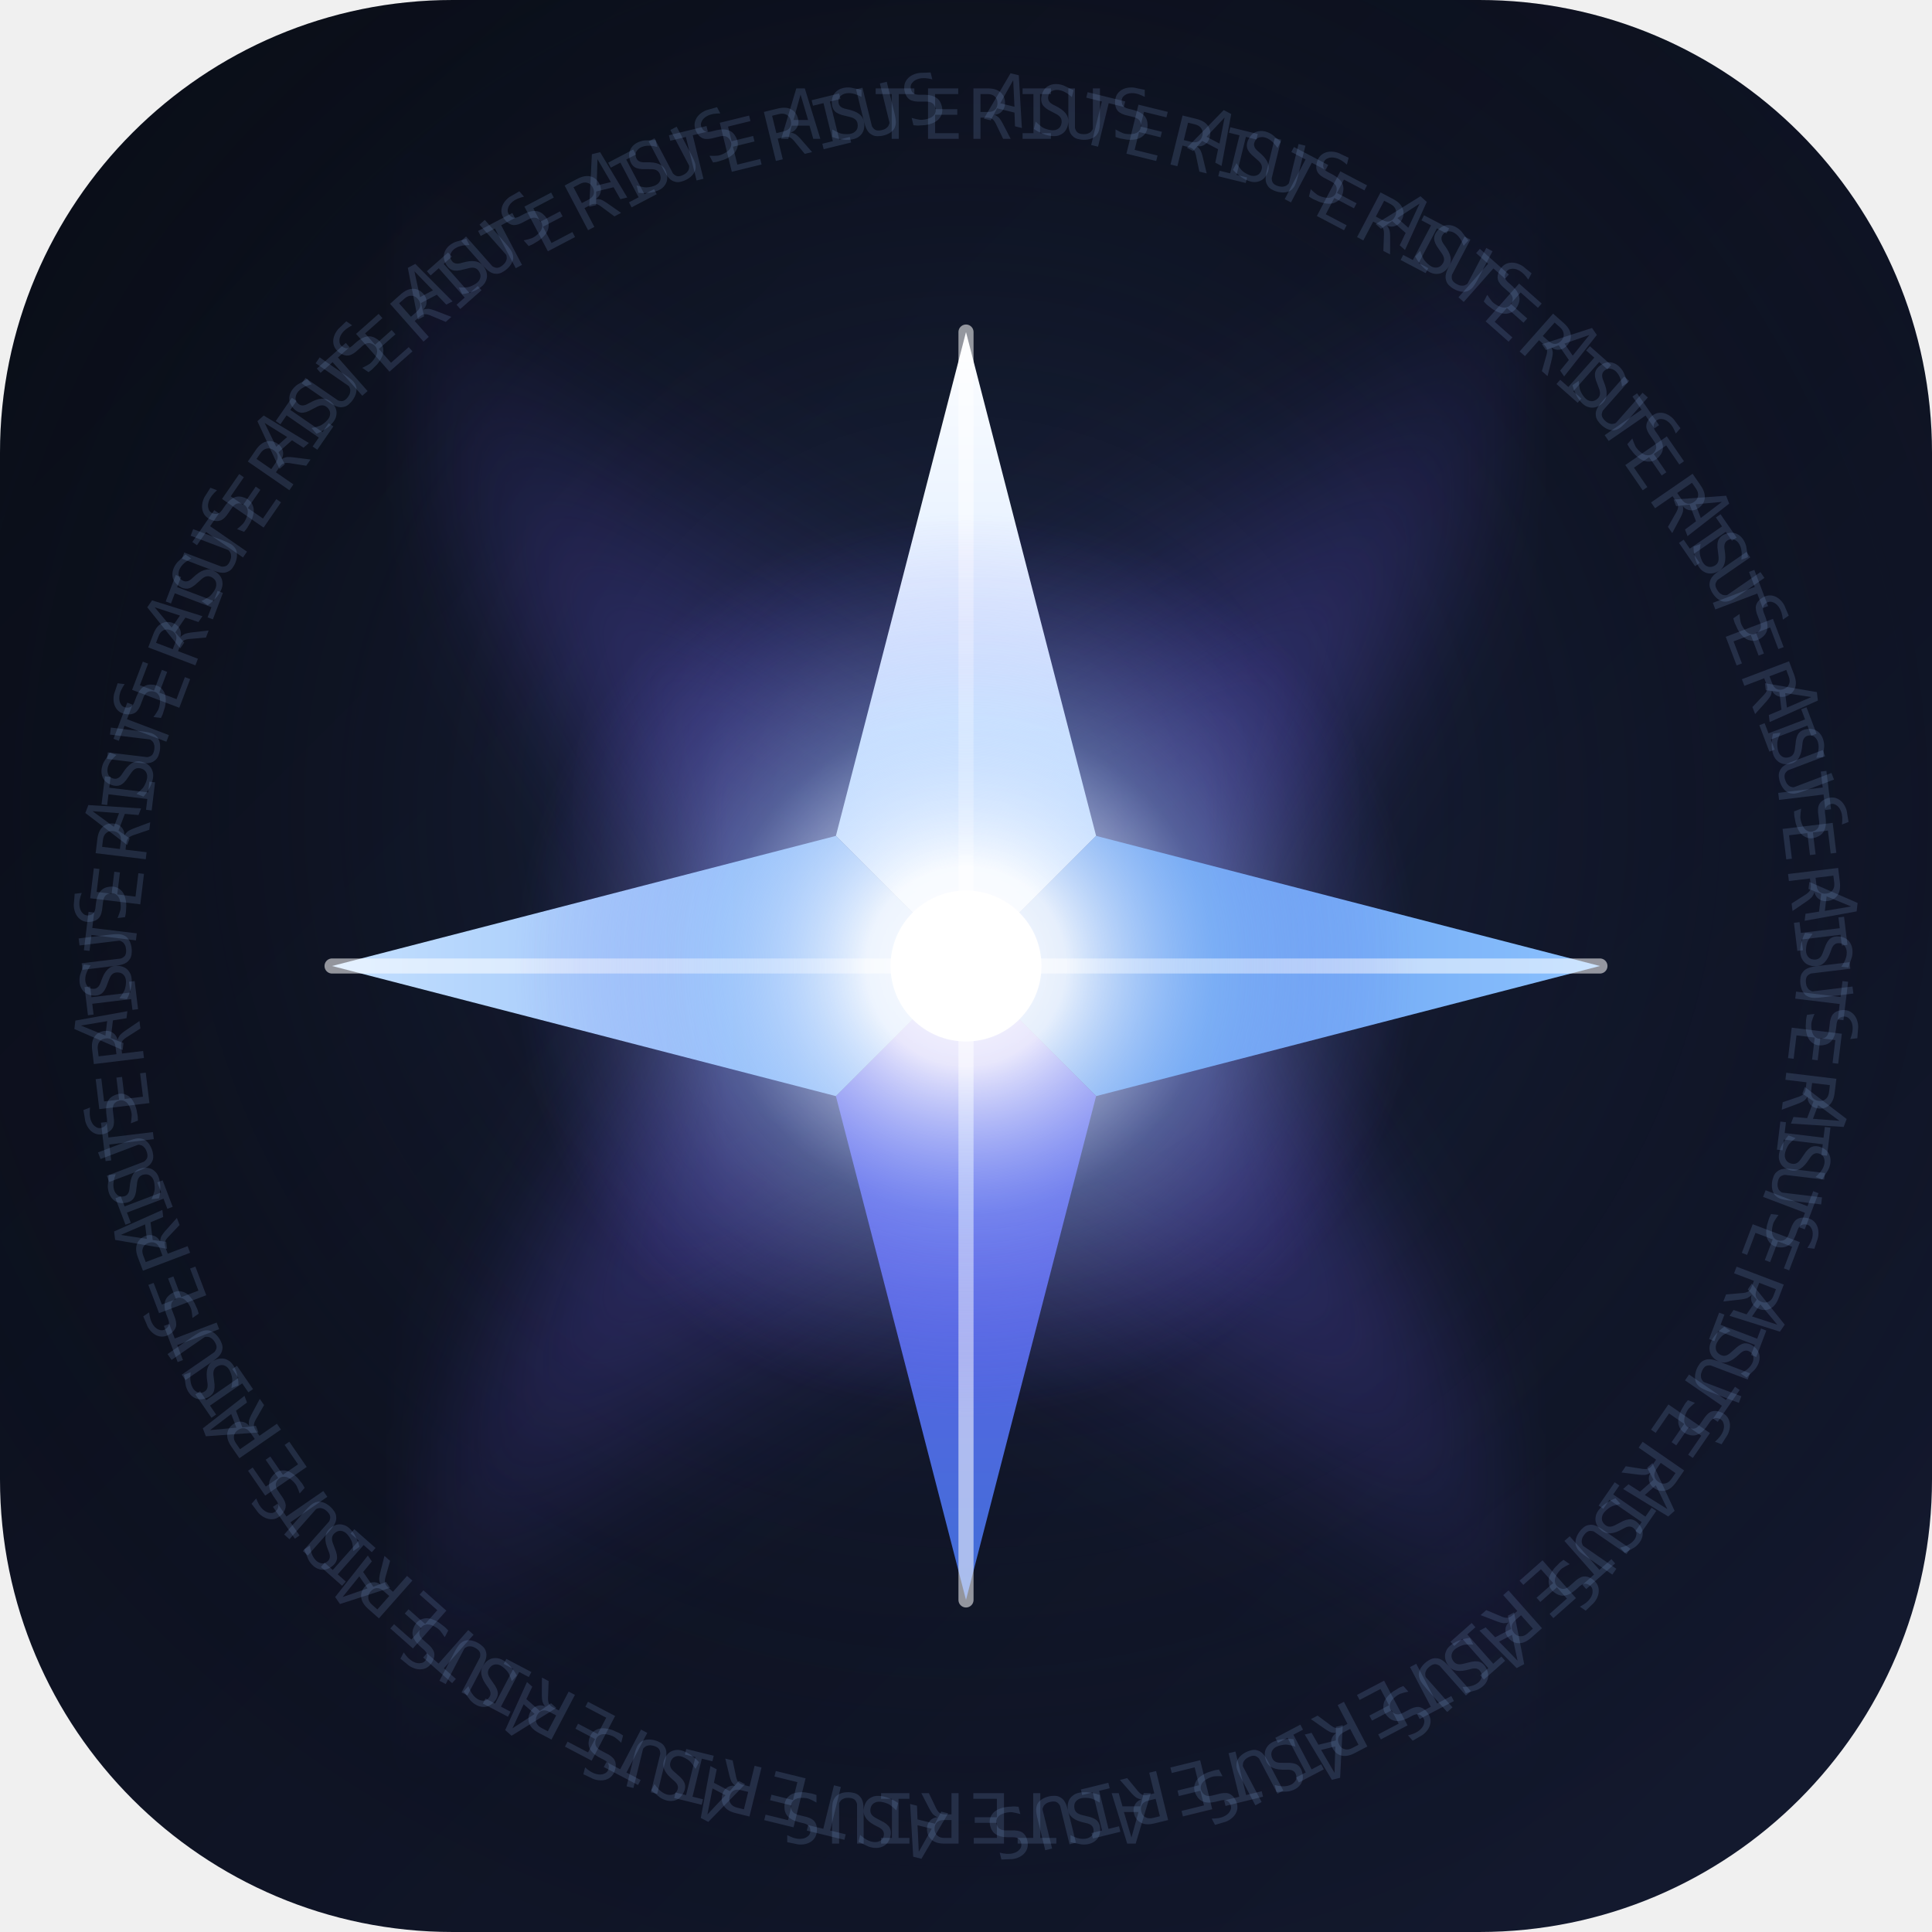
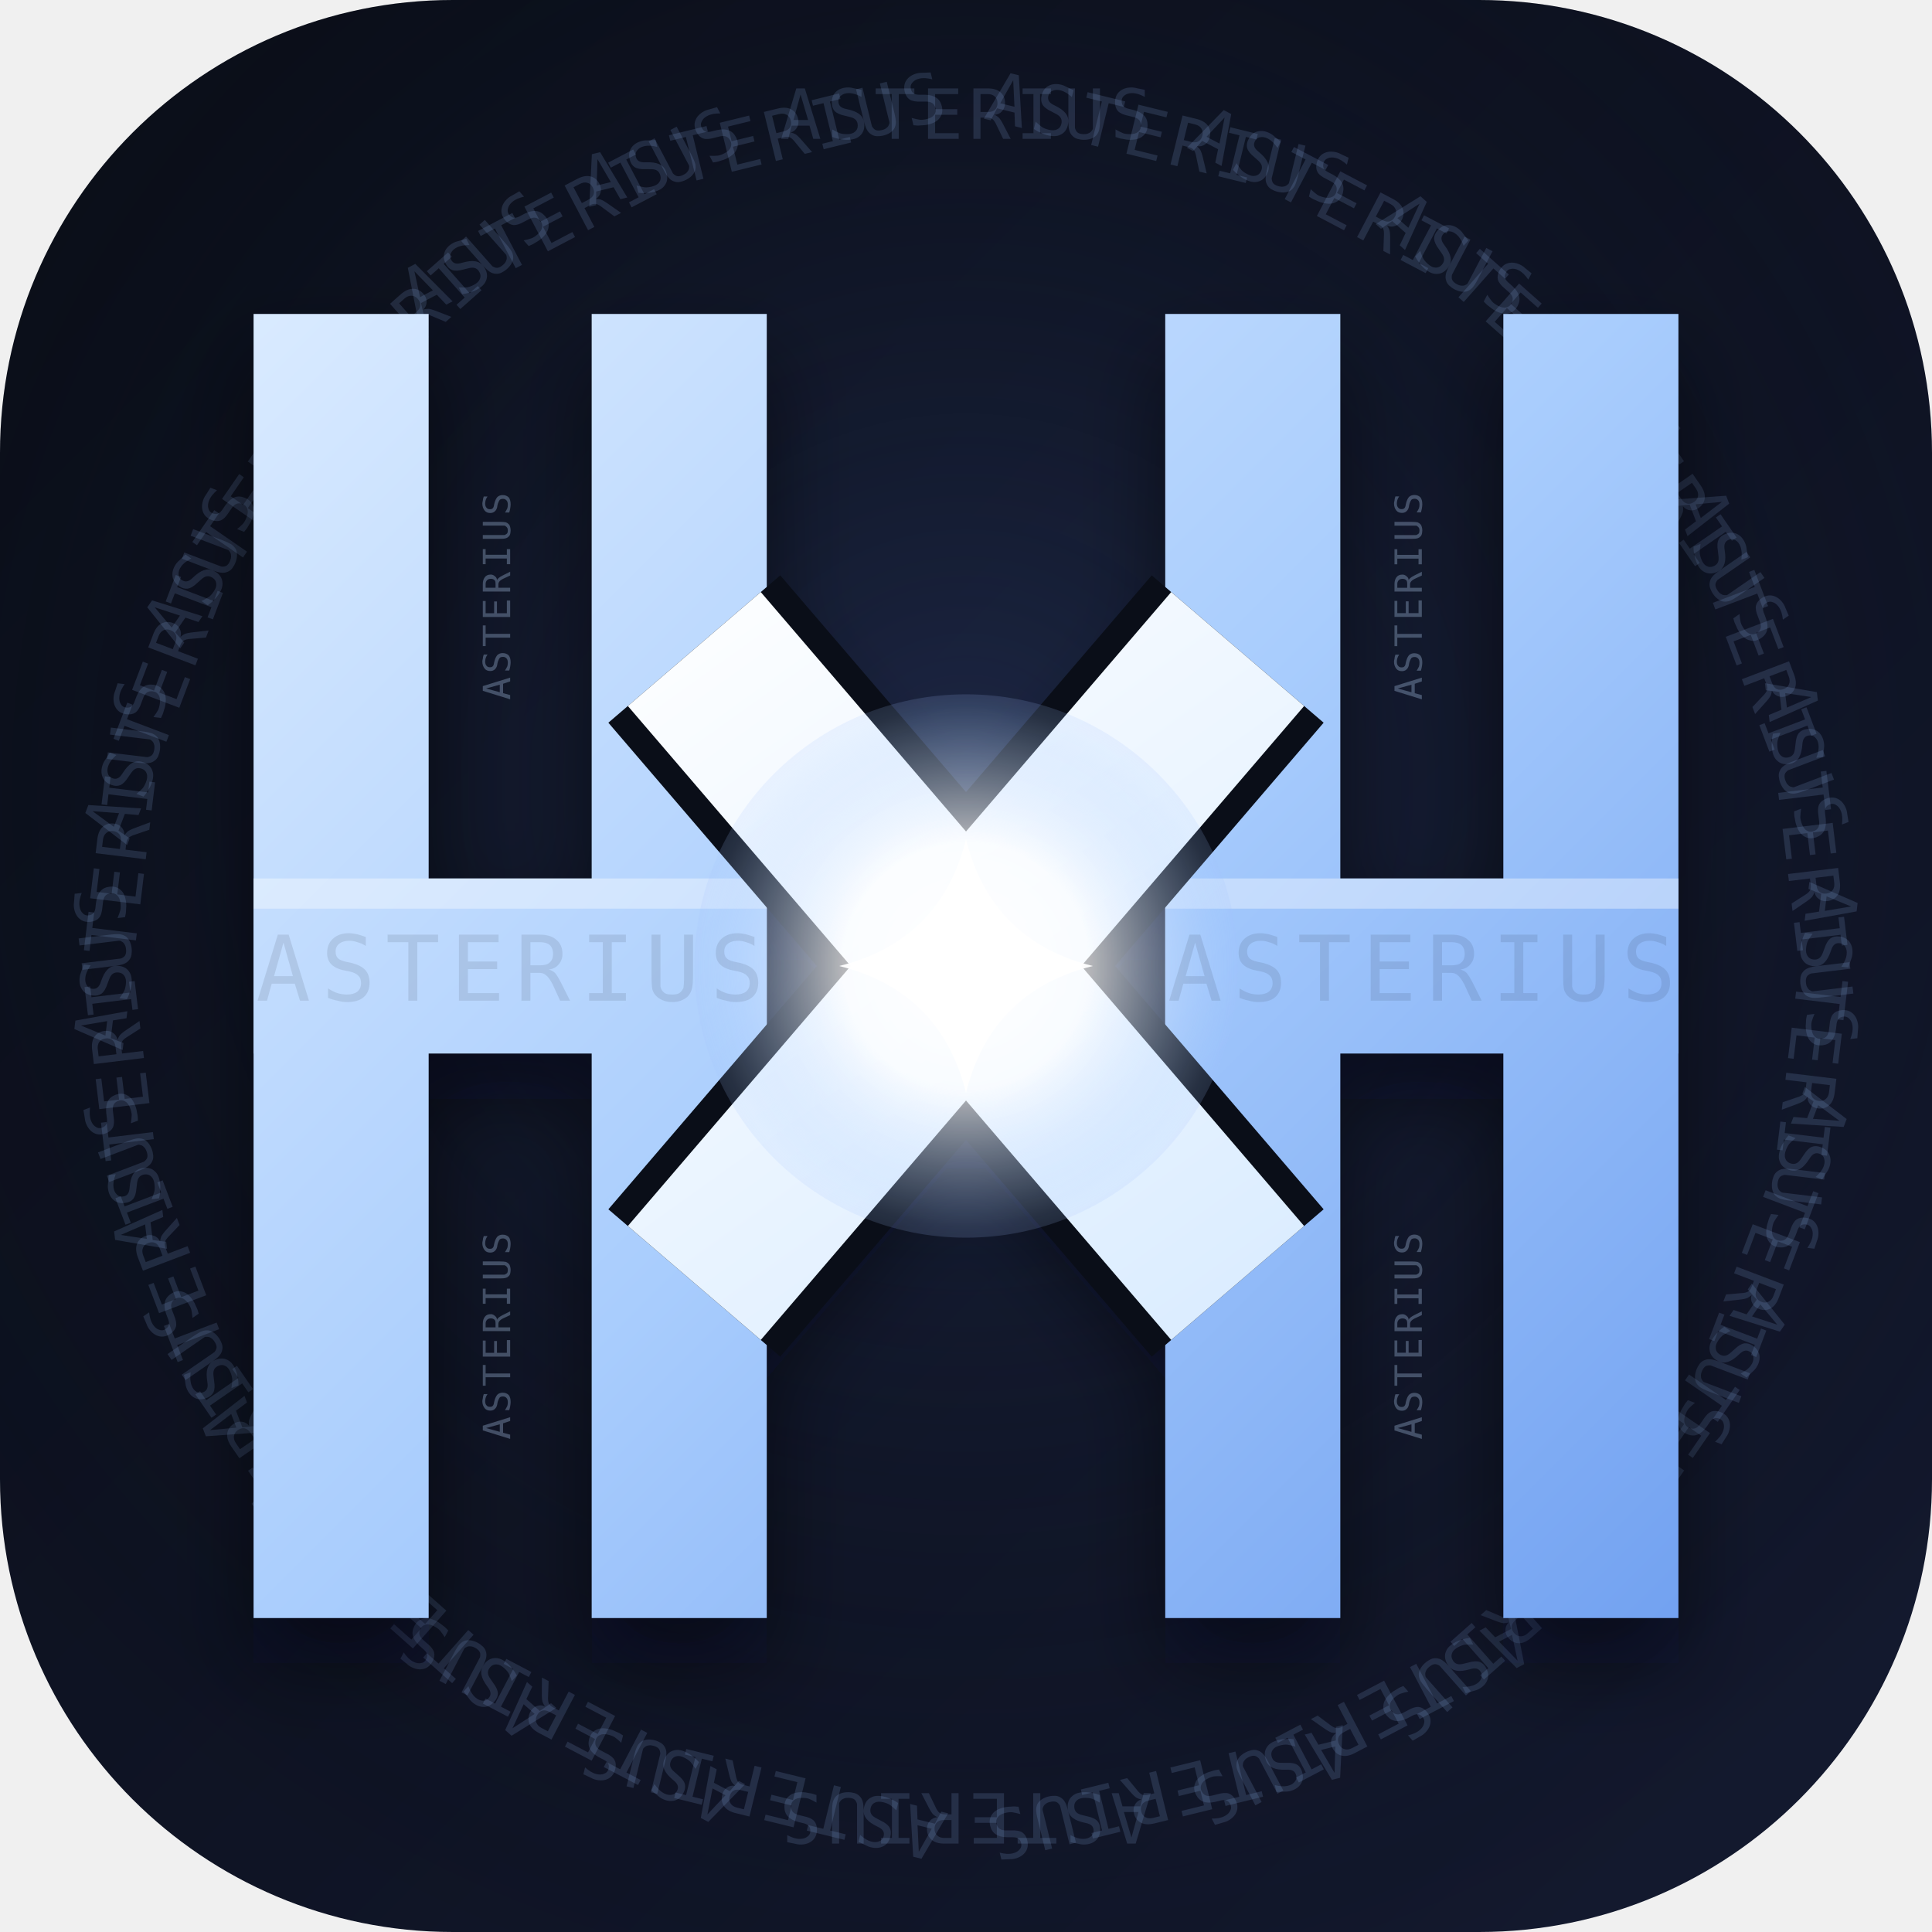
<svg xmlns="http://www.w3.org/2000/svg" viewBox="0 0 64 64" role="img" aria-label="Asterius 特效评审台">
  <defs>
-     <linearGradient id="bg" x1="0" y1="0" x2="1" y2="1">
+     <linearGradient id="lxBg" x1="0" y1="0" x2="64" y2="64" gradientUnits="userSpaceOnUse">
      <stop offset="0" stop-color="#0a0e18" />
      <stop offset=".55" stop-color="#0f1425" />
      <stop offset="1" stop-color="#141a30" />
    </linearGradient>
-     <linearGradient id="fTop" x1="32" y1="10" x2="32" y2="34" gradientUnits="userSpaceOnUse">
+     <radialGradient id="lxVign" cx="32" cy="26" r="42" gradientUnits="userSpaceOnUse">
+       <stop offset="0" stop-color="#2a3a66" stop-opacity=".5" />
+       <stop offset="1" stop-color="#000000" stop-opacity="0" />
+     </radialGradient>
+     <linearGradient id="lxFrame" x1="8" y1="8" x2="56" y2="56" gradientUnits="userSpaceOnUse">
+       <stop offset="0" stop-color="#dcecff" />
+       <stop offset=".5" stop-color="#a9cdfd" />
+       <stop offset="1" stop-color="#6f9ff0" />
+     </linearGradient>
+     <linearGradient id="lxArm" x1="22" y1="18" x2="42" y2="46" gradientUnits="userSpaceOnUse">
      <stop offset="0" stop-color="#ffffff" />
-       <stop offset="1" stop-color="#bcd9ff" />
+       <stop offset="1" stop-color="#d8ebff" />
    </linearGradient>
-     <linearGradient id="fRight" x1="54" y1="32" x2="32" y2="32" gradientUnits="userSpaceOnUse">
-       <stop offset="0" stop-color="#8fc4ff" />
-       <stop offset="1" stop-color="#4f8ce8" />
-     </linearGradient>
-     <linearGradient id="fDown" x1="32" y1="54" x2="32" y2="32" gradientUnits="userSpaceOnUse">
-       <stop offset="0" stop-color="#3f6fd6" />
-       <stop offset="1" stop-color="#6f5cf0" />
-     </linearGradient>
-     <linearGradient id="fLeft" x1="10" y1="32" x2="32" y2="32" gradientUnits="userSpaceOnUse">
-       <stop offset="0" stop-color="#c7e2ff" />
-       <stop offset="1" stop-color="#7fb0f5" />
-     </linearGradient>
-     <radialGradient id="core" cx=".5" cy=".5" r=".5">
+     <radialGradient id="lxCore" cx="32" cy="32" r="12" gradientUnits="userSpaceOnUse">
      <stop offset="0" stop-color="#ffffff" />
-       <stop offset=".22" stop-color="#ffffff" stop-opacity=".85" />
-       <stop offset=".55" stop-color="#a8ccff" stop-opacity=".3" />
+       <stop offset=".34" stop-color="#ffffff" stop-opacity=".7" />
+       <stop offset=".72" stop-color="#a8ccff" stop-opacity=".18" />
      <stop offset="1" stop-color="#6d5cf0" stop-opacity="0" />
    </radialGradient>
-     <radialGradient id="vign" cx=".5" cy=".42" r=".62">
-       <stop offset="0" stop-color="#2a3a66" stop-opacity=".55" />
-       <stop offset="1" stop-color="#000000" stop-opacity="0" />
-     </radialGradient>
-     <filter id="soft" x="-40%" y="-40%" width="180%" height="180%">
-       <feGaussianBlur stdDeviation="2.1" />
+     <filter id="lxBlur" x="-30%" y="-30%" width="160%" height="160%">
+       <feGaussianBlur stdDeviation="1.4" />
    </filter>
  </defs>
-   <rect width="64" height="64" rx="15" fill="url(#bg)" />
-   <rect width="64" height="64" rx="15" fill="url(#vign)" />
-   <path d="M32 32 L36.31 27.69 L32.00 11.00 L27.69 27.69 Z M32 32 L36.31 36.31 L53.00 32.00 L36.31 27.69 Z M32 32 L27.69 36.31 L32.00 53.00 L36.31 36.31 Z M32 32 L27.69 27.69 L11.00 32.00 L27.69 36.31 Z" transform="rotate(45 32 32) scale(1.3) translate(-7.4 -7.4)" fill="#6d5cf0" opacity=".3" filter="url(#soft)" />
-   <path d="M32 32 L36.31 27.69 L32.00 11.00 L27.69 27.69 Z" fill="url(#fTop)" />
-   <path d="M32 32 L36.31 36.31 L53.00 32.00 L36.31 27.69 Z" fill="url(#fRight)" />
-   <path d="M32 32 L27.69 36.31 L32.00 53.00 L36.31 36.31 Z" fill="url(#fDown)" />
-   <path d="M32 32 L27.69 27.69 L11.00 32.00 L27.69 36.31 Z" fill="url(#fLeft)" />
-   <g stroke="#ffffff" stroke-width=".5" opacity=".55" stroke-linecap="round">
-     <path d="M32 11 L32 32 M53 32 L32 32 M32 53 L32 32 M11 32 L32 32" fill="none" />
+   <rect width="64" height="64" rx="15" fill="url(#lxBg)" />
+   <rect width="64" height="64" rx="15" fill="url(#lxVign)" />
+   <text x="32" y="32" transform="rotate(0.0 32 32) translate(0 -27.4)" font-family="ui-monospace,Consolas,monospace" font-size="2.3" letter-spacing=".18" text-anchor="middle" fill="#9cc0ff" opacity="0.15">ASTERIUS</text>
+   <text x="32" y="32" transform="rotate(13.8 32 32) translate(0 -27.4)" font-family="ui-monospace,Consolas,monospace" font-size="2.3" letter-spacing=".18" text-anchor="middle" fill="#9cc0ff" opacity="0.15">ASTERIUS</text>
+   <text x="32" y="32" transform="rotate(27.7 32 32) translate(0 -27.4)" font-family="ui-monospace,Consolas,monospace" font-size="2.3" letter-spacing=".18" text-anchor="middle" fill="#9cc0ff" opacity="0.15">ASTERIUS</text>
+   <text x="32" y="32" transform="rotate(41.5 32 32) translate(0 -27.4)" font-family="ui-monospace,Consolas,monospace" font-size="2.3" letter-spacing=".18" text-anchor="middle" fill="#9cc0ff" opacity="0.15">ASTERIUS</text>
+   <text x="32" y="32" transform="rotate(55.4 32 32) translate(0 -27.4)" font-family="ui-monospace,Consolas,monospace" font-size="2.3" letter-spacing=".18" text-anchor="middle" fill="#9cc0ff" opacity="0.15">ASTERIUS</text>
+   <text x="32" y="32" transform="rotate(69.2 32 32) translate(0 -27.4)" font-family="ui-monospace,Consolas,monospace" font-size="2.3" letter-spacing=".18" text-anchor="middle" fill="#9cc0ff" opacity="0.15">ASTERIUS</text>
+   <text x="32" y="32" transform="rotate(83.1 32 32) translate(0 -27.4)" font-family="ui-monospace,Consolas,monospace" font-size="2.3" letter-spacing=".18" text-anchor="middle" fill="#9cc0ff" opacity="0.15">ASTERIUS</text>
+   <text x="32" y="32" transform="rotate(96.9 32 32) translate(0 -27.4)" font-family="ui-monospace,Consolas,monospace" font-size="2.3" letter-spacing=".18" text-anchor="middle" fill="#9cc0ff" opacity="0.15">ASTERIUS</text>
+   <text x="32" y="32" transform="rotate(110.8 32 32) translate(0 -27.4)" font-family="ui-monospace,Consolas,monospace" font-size="2.3" letter-spacing=".18" text-anchor="middle" fill="#9cc0ff" opacity="0.15">ASTERIUS</text>
+   <text x="32" y="32" transform="rotate(124.6 32 32) translate(0 -27.4)" font-family="ui-monospace,Consolas,monospace" font-size="2.3" letter-spacing=".18" text-anchor="middle" fill="#9cc0ff" opacity="0.15">ASTERIUS</text>
+   <text x="32" y="32" transform="rotate(138.5 32 32) translate(0 -27.4)" font-family="ui-monospace,Consolas,monospace" font-size="2.3" letter-spacing=".18" text-anchor="middle" fill="#9cc0ff" opacity="0.15">ASTERIUS</text>
+   <text x="32" y="32" transform="rotate(152.3 32 32) translate(0 -27.4)" font-family="ui-monospace,Consolas,monospace" font-size="2.3" letter-spacing=".18" text-anchor="middle" fill="#9cc0ff" opacity="0.15">ASTERIUS</text>
+   <text x="32" y="32" transform="rotate(166.2 32 32) translate(0 -27.4)" font-family="ui-monospace,Consolas,monospace" font-size="2.3" letter-spacing=".18" text-anchor="middle" fill="#9cc0ff" opacity="0.15">ASTERIUS</text>
+   <text x="32" y="32" transform="rotate(180.0 32 32) translate(0 -27.4)" font-family="ui-monospace,Consolas,monospace" font-size="2.3" letter-spacing=".18" text-anchor="middle" fill="#9cc0ff" opacity="0.15">ASTERIUS</text>
+   <text x="32" y="32" transform="rotate(193.8 32 32) translate(0 -27.4)" font-family="ui-monospace,Consolas,monospace" font-size="2.3" letter-spacing=".18" text-anchor="middle" fill="#9cc0ff" opacity="0.15">ASTERIUS</text>
+   <text x="32" y="32" transform="rotate(207.7 32 32) translate(0 -27.4)" font-family="ui-monospace,Consolas,monospace" font-size="2.3" letter-spacing=".18" text-anchor="middle" fill="#9cc0ff" opacity="0.15">ASTERIUS</text>
+   <text x="32" y="32" transform="rotate(221.5 32 32) translate(0 -27.4)" font-family="ui-monospace,Consolas,monospace" font-size="2.3" letter-spacing=".18" text-anchor="middle" fill="#9cc0ff" opacity="0.15">ASTERIUS</text>
+   <text x="32" y="32" transform="rotate(235.4 32 32) translate(0 -27.4)" font-family="ui-monospace,Consolas,monospace" font-size="2.3" letter-spacing=".18" text-anchor="middle" fill="#9cc0ff" opacity="0.15">ASTERIUS</text>
+   <text x="32" y="32" transform="rotate(249.2 32 32) translate(0 -27.4)" font-family="ui-monospace,Consolas,monospace" font-size="2.3" letter-spacing=".18" text-anchor="middle" fill="#9cc0ff" opacity="0.15">ASTERIUS</text>
+   <text x="32" y="32" transform="rotate(263.1 32 32) translate(0 -27.4)" font-family="ui-monospace,Consolas,monospace" font-size="2.3" letter-spacing=".18" text-anchor="middle" fill="#9cc0ff" opacity="0.15">ASTERIUS</text>
+   <text x="32" y="32" transform="rotate(276.9 32 32) translate(0 -27.4)" font-family="ui-monospace,Consolas,monospace" font-size="2.3" letter-spacing=".18" text-anchor="middle" fill="#9cc0ff" opacity="0.15">ASTERIUS</text>
+   <text x="32" y="32" transform="rotate(290.8 32 32) translate(0 -27.4)" font-family="ui-monospace,Consolas,monospace" font-size="2.3" letter-spacing=".18" text-anchor="middle" fill="#9cc0ff" opacity="0.15">ASTERIUS</text>
+   <text x="32" y="32" transform="rotate(304.6 32 32) translate(0 -27.4)" font-family="ui-monospace,Consolas,monospace" font-size="2.3" letter-spacing=".18" text-anchor="middle" fill="#9cc0ff" opacity="0.15">ASTERIUS</text>
+   <text x="32" y="32" transform="rotate(318.5 32 32) translate(0 -27.4)" font-family="ui-monospace,Consolas,monospace" font-size="2.3" letter-spacing=".18" text-anchor="middle" fill="#9cc0ff" opacity="0.15">ASTERIUS</text>
+   <text x="32" y="32" transform="rotate(332.3 32 32) translate(0 -27.4)" font-family="ui-monospace,Consolas,monospace" font-size="2.3" letter-spacing=".18" text-anchor="middle" fill="#9cc0ff" opacity="0.15">ASTERIUS</text>
+   <text x="32" y="32" transform="rotate(346.2 32 32) translate(0 -27.4)" font-family="ui-monospace,Consolas,monospace" font-size="2.3" letter-spacing=".18" text-anchor="middle" fill="#9cc0ff" opacity="0.15">ASTERIUS</text>
+   <g id="lxMark">
+     <g filter="url(#lxBlur)" opacity=".5" transform="translate(0 1.5)">
+       <rect x="8.4" y="10.4" width="5.8" height="43.2" fill="#04060d" />
+       <rect x="19.6" y="10.4" width="5.8" height="43.2" fill="#04060d" />
+       <rect x="38.6" y="10.4" width="5.8" height="43.2" fill="#04060d" />
+       <rect x="49.8" y="10.4" width="5.8" height="43.2" fill="#04060d" />
+       <rect x="8.4" y="29.1" width="17" height="5.8" fill="#04060d" />
+       <rect x="38.6" y="29.1" width="17" height="5.8" fill="#04060d" />
+       <line x1="23" y1="21.5" x2="41" y2="42.5" stroke="#04060d" stroke-width="5.8" />
+       <line x1="41" y1="21.5" x2="23" y2="42.5" stroke="#04060d" stroke-width="5.8" />
+     </g>
+     <rect x="8.4" y="10.4" width="5.8" height="43.2" fill="url(#lxFrame)" />
+     <rect x="19.6" y="10.4" width="5.8" height="43.2" fill="url(#lxFrame)" />
+     <rect x="38.6" y="10.4" width="5.8" height="43.2" fill="url(#lxFrame)" />
+     <rect x="49.8" y="10.4" width="5.8" height="43.2" fill="url(#lxFrame)" />
+     <rect x="8.4" y="29.1" width="17" height="5.8" fill="url(#lxFrame)" />
+     <rect x="38.6" y="29.1" width="17" height="5.8" fill="url(#lxFrame)" />
+     <rect x="8.4" y="29.1" width="17" height="1" fill="#ffffff" opacity=".38" />
+     <rect x="38.6" y="29.1" width="17" height="1" fill="#ffffff" opacity=".38" />
+     <line x1="23" y1="21.5" x2="41" y2="42.5" stroke="#0a0e18" stroke-width="7.5" />
+     <line x1="41" y1="21.5" x2="23" y2="42.5" stroke="#0a0e18" stroke-width="7.5" />
+     <line x1="23" y1="21.5" x2="41" y2="42.5" stroke="url(#lxArm)" stroke-width="5.8" />
+     <line x1="41" y1="21.5" x2="23" y2="42.5" stroke="url(#lxArm)" stroke-width="5.8" />
+     <circle cx="32" cy="32" r="9" fill="url(#lxCore)" />
+     <path d="M32 27.8 Q32.84 31.16 36.2 32 Q32.84 32.84 32 36.2 Q31.16 32.84 27.8 32 Q31.16 31.16 32 27.8 Z" fill="#ffffff" opacity=".95" />
+     <circle cx="32" cy="32" r="1.6" fill="#ffffff" />
  </g>
-   <circle cx="32" cy="32" r="15" fill="url(#core)" />
-   <circle cx="32" cy="32" r="2.5" fill="#ffffff" />
-   <text x="32" y="32" transform="rotate(0.0 32 32) translate(0 -27.4)" font-family="ui-monospace,Consolas,monospace" font-size="2.3" letter-spacing=".18" text-anchor="middle" fill="#9cc0ff" opacity=".15">ASTERIUS</text>
-   <text x="32" y="32" transform="rotate(13.8 32 32) translate(0 -27.4)" font-family="ui-monospace,Consolas,monospace" font-size="2.3" letter-spacing=".18" text-anchor="middle" fill="#9cc0ff" opacity=".15">ASTERIUS</text>
-   <text x="32" y="32" transform="rotate(27.7 32 32) translate(0 -27.4)" font-family="ui-monospace,Consolas,monospace" font-size="2.3" letter-spacing=".18" text-anchor="middle" fill="#9cc0ff" opacity=".15">ASTERIUS</text>
-   <text x="32" y="32" transform="rotate(41.5 32 32) translate(0 -27.4)" font-family="ui-monospace,Consolas,monospace" font-size="2.3" letter-spacing=".18" text-anchor="middle" fill="#9cc0ff" opacity=".15">ASTERIUS</text>
-   <text x="32" y="32" transform="rotate(55.4 32 32) translate(0 -27.4)" font-family="ui-monospace,Consolas,monospace" font-size="2.3" letter-spacing=".18" text-anchor="middle" fill="#9cc0ff" opacity=".15">ASTERIUS</text>
-   <text x="32" y="32" transform="rotate(69.2 32 32) translate(0 -27.4)" font-family="ui-monospace,Consolas,monospace" font-size="2.3" letter-spacing=".18" text-anchor="middle" fill="#9cc0ff" opacity=".15">ASTERIUS</text>
-   <text x="32" y="32" transform="rotate(83.1 32 32) translate(0 -27.4)" font-family="ui-monospace,Consolas,monospace" font-size="2.3" letter-spacing=".18" text-anchor="middle" fill="#9cc0ff" opacity=".15">ASTERIUS</text>
-   <text x="32" y="32" transform="rotate(96.9 32 32) translate(0 -27.4)" font-family="ui-monospace,Consolas,monospace" font-size="2.3" letter-spacing=".18" text-anchor="middle" fill="#9cc0ff" opacity=".15">ASTERIUS</text>
-   <text x="32" y="32" transform="rotate(110.8 32 32) translate(0 -27.4)" font-family="ui-monospace,Consolas,monospace" font-size="2.3" letter-spacing=".18" text-anchor="middle" fill="#9cc0ff" opacity=".15">ASTERIUS</text>
-   <text x="32" y="32" transform="rotate(124.6 32 32) translate(0 -27.4)" font-family="ui-monospace,Consolas,monospace" font-size="2.3" letter-spacing=".18" text-anchor="middle" fill="#9cc0ff" opacity=".15">ASTERIUS</text>
-   <text x="32" y="32" transform="rotate(138.5 32 32) translate(0 -27.4)" font-family="ui-monospace,Consolas,monospace" font-size="2.3" letter-spacing=".18" text-anchor="middle" fill="#9cc0ff" opacity=".15">ASTERIUS</text>
-   <text x="32" y="32" transform="rotate(152.3 32 32) translate(0 -27.4)" font-family="ui-monospace,Consolas,monospace" font-size="2.3" letter-spacing=".18" text-anchor="middle" fill="#9cc0ff" opacity=".15">ASTERIUS</text>
-   <text x="32" y="32" transform="rotate(166.2 32 32) translate(0 -27.4)" font-family="ui-monospace,Consolas,monospace" font-size="2.3" letter-spacing=".18" text-anchor="middle" fill="#9cc0ff" opacity=".15">ASTERIUS</text>
-   <text x="32" y="32" transform="rotate(180.0 32 32) translate(0 -27.4)" font-family="ui-monospace,Consolas,monospace" font-size="2.3" letter-spacing=".18" text-anchor="middle" fill="#9cc0ff" opacity=".15">ASTERIUS</text>
-   <text x="32" y="32" transform="rotate(193.8 32 32) translate(0 -27.4)" font-family="ui-monospace,Consolas,monospace" font-size="2.3" letter-spacing=".18" text-anchor="middle" fill="#9cc0ff" opacity=".15">ASTERIUS</text>
-   <text x="32" y="32" transform="rotate(207.7 32 32) translate(0 -27.4)" font-family="ui-monospace,Consolas,monospace" font-size="2.3" letter-spacing=".18" text-anchor="middle" fill="#9cc0ff" opacity=".15">ASTERIUS</text>
-   <text x="32" y="32" transform="rotate(221.5 32 32) translate(0 -27.4)" font-family="ui-monospace,Consolas,monospace" font-size="2.3" letter-spacing=".18" text-anchor="middle" fill="#9cc0ff" opacity=".15">ASTERIUS</text>
-   <text x="32" y="32" transform="rotate(235.4 32 32) translate(0 -27.4)" font-family="ui-monospace,Consolas,monospace" font-size="2.3" letter-spacing=".18" text-anchor="middle" fill="#9cc0ff" opacity=".15">ASTERIUS</text>
-   <text x="32" y="32" transform="rotate(249.2 32 32) translate(0 -27.4)" font-family="ui-monospace,Consolas,monospace" font-size="2.3" letter-spacing=".18" text-anchor="middle" fill="#9cc0ff" opacity=".15">ASTERIUS</text>
-   <text x="32" y="32" transform="rotate(263.1 32 32) translate(0 -27.4)" font-family="ui-monospace,Consolas,monospace" font-size="2.3" letter-spacing=".18" text-anchor="middle" fill="#9cc0ff" opacity=".15">ASTERIUS</text>
-   <text x="32" y="32" transform="rotate(276.9 32 32) translate(0 -27.4)" font-family="ui-monospace,Consolas,monospace" font-size="2.3" letter-spacing=".18" text-anchor="middle" fill="#9cc0ff" opacity=".15">ASTERIUS</text>
-   <text x="32" y="32" transform="rotate(290.8 32 32) translate(0 -27.4)" font-family="ui-monospace,Consolas,monospace" font-size="2.3" letter-spacing=".18" text-anchor="middle" fill="#9cc0ff" opacity=".15">ASTERIUS</text>
-   <text x="32" y="32" transform="rotate(304.6 32 32) translate(0 -27.4)" font-family="ui-monospace,Consolas,monospace" font-size="2.3" letter-spacing=".18" text-anchor="middle" fill="#9cc0ff" opacity=".15">ASTERIUS</text>
-   <text x="32" y="32" transform="rotate(318.5 32 32) translate(0 -27.4)" font-family="ui-monospace,Consolas,monospace" font-size="2.3" letter-spacing=".18" text-anchor="middle" fill="#9cc0ff" opacity=".15">ASTERIUS</text>
-   <text x="32" y="32" transform="rotate(332.3 32 32) translate(0 -27.4)" font-family="ui-monospace,Consolas,monospace" font-size="2.3" letter-spacing=".18" text-anchor="middle" fill="#9cc0ff" opacity=".15">ASTERIUS</text>
-   <text x="32" y="32" transform="rotate(346.2 32 32) translate(0 -27.4)" font-family="ui-monospace,Consolas,monospace" font-size="2.3" letter-spacing=".18" text-anchor="middle" fill="#9cc0ff" opacity=".15">ASTERIUS</text>
+   <text x="16.9" y="33.15" font-family="ui-monospace,Consolas,monospace" font-size="3" letter-spacing=".34" text-anchor="middle" fill="#0a0e18" opacity=".1">ASTERIUS</text>
+   <text x="47.1" y="33.15" font-family="ui-monospace,Consolas,monospace" font-size="3" letter-spacing=".34" text-anchor="middle" fill="#0a0e18" opacity=".1">ASTERIUS</text>
+   <text x="16.9" y="19.75" transform="rotate(-90 16.9 19.75)" font-family="ui-monospace,Consolas,monospace" font-size="1.25" letter-spacing=".12" text-anchor="middle" fill="#bcd9ff" opacity=".3">ASTERIUS</text>
+   <text x="16.9" y="44.25" transform="rotate(-90 16.9 44.25)" font-family="ui-monospace,Consolas,monospace" font-size="1.25" letter-spacing=".12" text-anchor="middle" fill="#bcd9ff" opacity=".3">ASTERIUS</text>
+   <text x="47.1" y="19.75" transform="rotate(-90 47.1 19.75)" font-family="ui-monospace,Consolas,monospace" font-size="1.25" letter-spacing=".12" text-anchor="middle" fill="#bcd9ff" opacity=".3">ASTERIUS</text>
+   <text x="47.1" y="44.25" transform="rotate(-90 47.1 44.25)" font-family="ui-monospace,Consolas,monospace" font-size="1.25" letter-spacing=".12" text-anchor="middle" fill="#bcd9ff" opacity=".3">ASTERIUS</text>
</svg>
